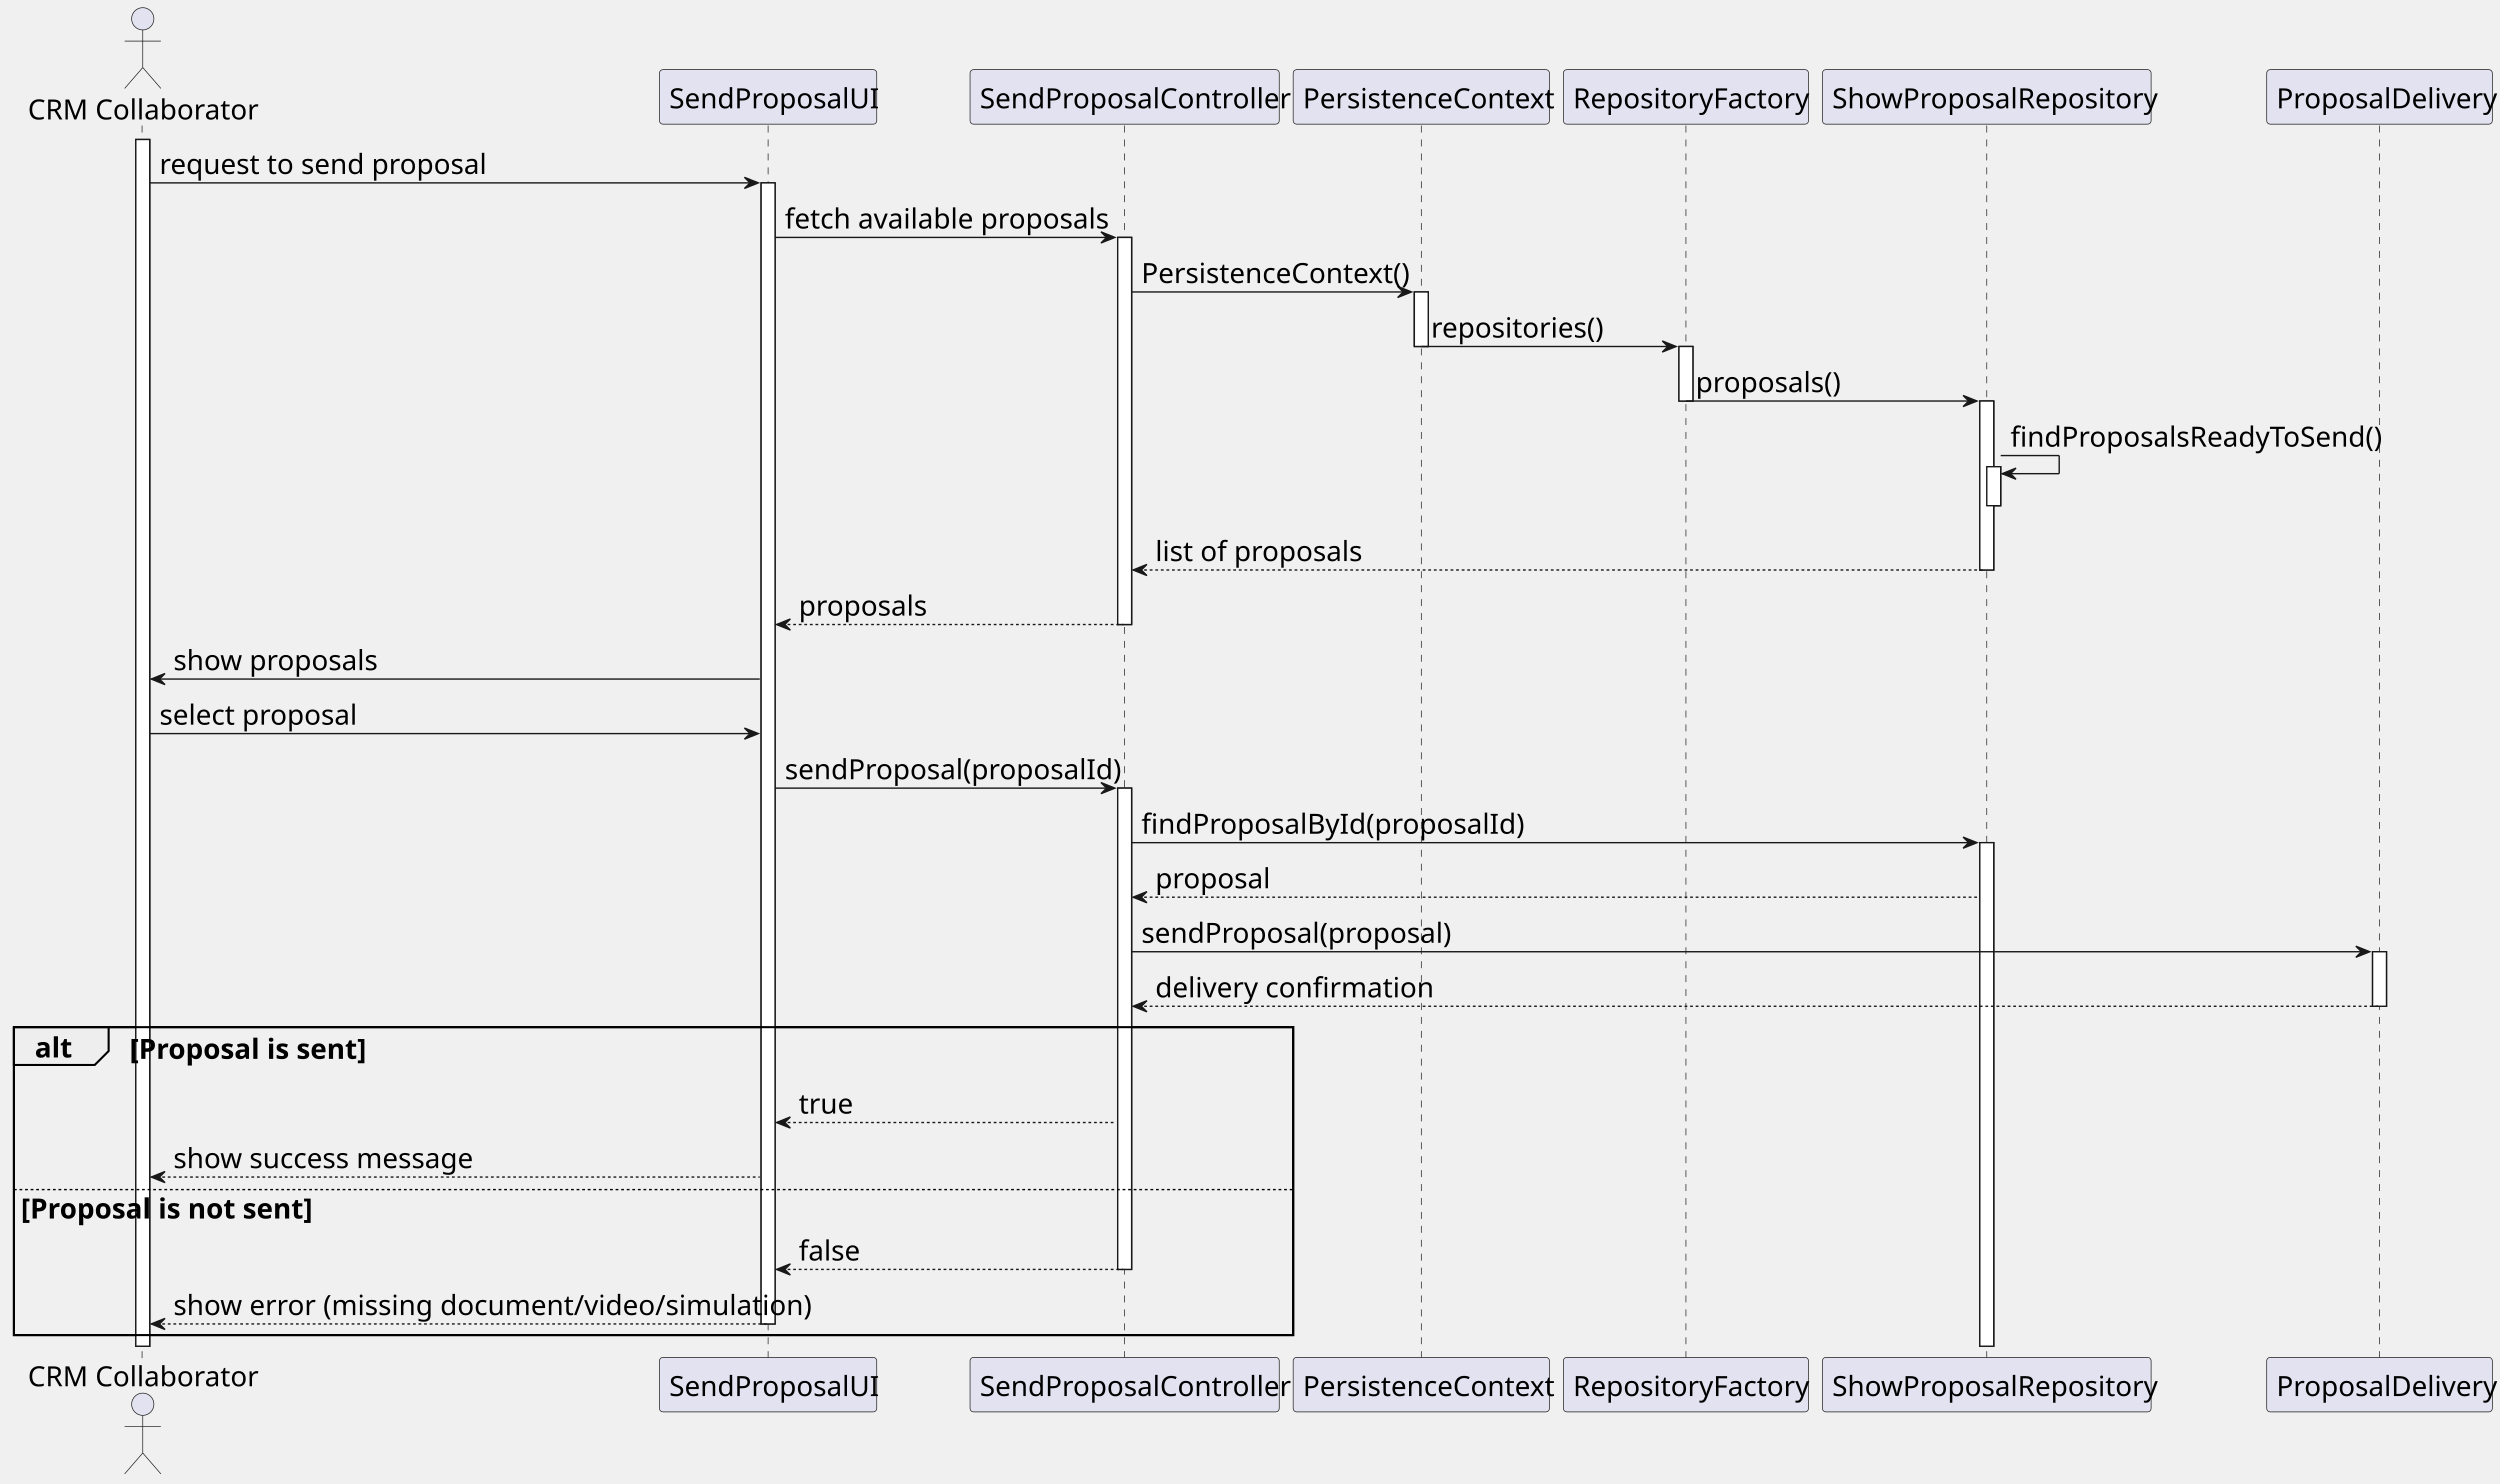
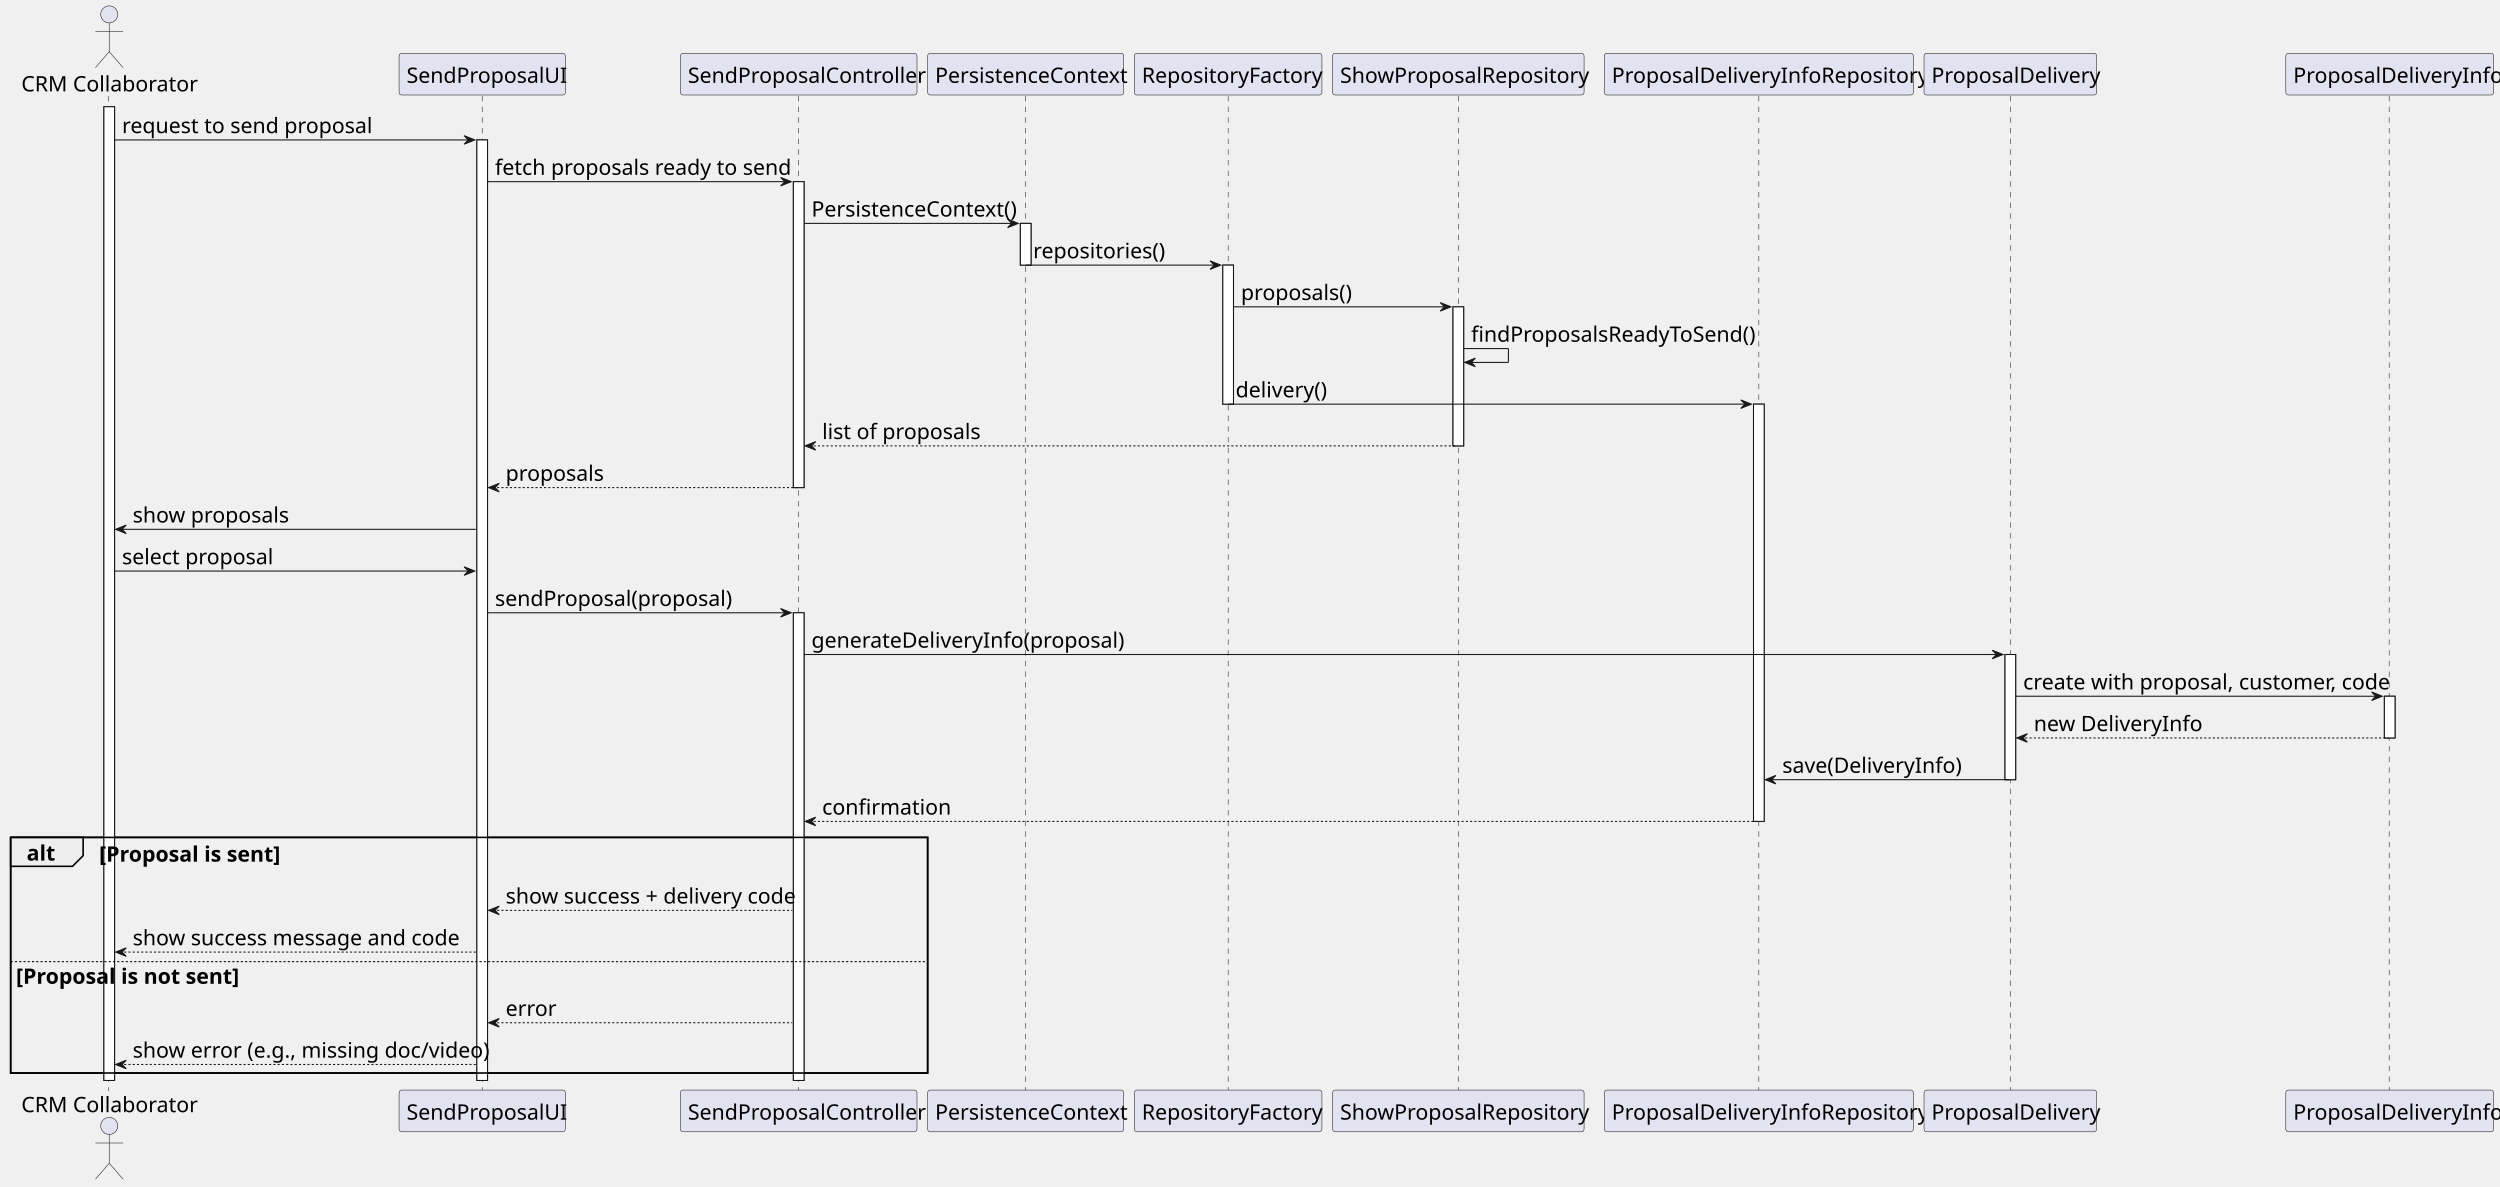
- <svg xmlns="http://www.w3.org/2000/svg" contentStyleType="text/css" height="1065px" preserveAspectRatio="none" style="width:1795px;height:1065px;background:#FFFFFF;" version="1.1" viewBox="0 0 1795 1065" width="1795px" zoomAndPan="magnify">
+ <svg xmlns="http://www.w3.org/2000/svg" contentStyleType="text/css" height="1113px" preserveAspectRatio="none" style="width:2346px;height:1113px;background:#FFFFFF;" version="1.1" viewBox="0 0 2346 1113" width="2346px" zoomAndPan="magnify">
  <defs />
  <g>
-     <rect fill="#FFFFFF" height="866.438" style="stroke:#181818;stroke-width:1.0;" width="10" x="97.5" y="100.156" />
-     <rect fill="#FFFFFF" height="819.281" style="stroke:#181818;stroke-width:1.0;" width="10" x="546.5" y="131.312" />
-     <rect fill="#FFFFFF" height="277.938" style="stroke:#181818;stroke-width:1.0;" width="10" x="802.5" y="170.469" />
-     <rect fill="#FFFFFF" height="345.562" style="stroke:#181818;stroke-width:1.0;" width="10" x="802.5" y="565.875" />
-     <rect fill="#FFFFFF" height="39.156" style="stroke:#181818;stroke-width:1.0;" width="10" x="1015.5" y="209.625" />
-     <rect fill="#FFFFFF" height="39.156" style="stroke:#181818;stroke-width:1.0;" width="10" x="1205.5" y="248.781" />
-     <rect fill="#FFFFFF" height="121.312" style="stroke:#181818;stroke-width:1.0;" width="10" x="1421.5" y="287.938" />
-     <rect fill="#FFFFFF" height="28" style="stroke:#181818;stroke-width:1.0;" width="10" x="1426.5" y="335.094" />
-     <rect fill="#FFFFFF" height="361.562" style="stroke:#181818;stroke-width:1.0;" width="10" x="1421.5" y="605.031" />
-     <rect fill="#FFFFFF" height="39.156" style="stroke:#181818;stroke-width:1.0;" width="10" x="1703.5" y="683.344" />
-     <rect fill="none" height="221.094" style="stroke:#000000;stroke-width:1.5;" width="918.5" x="10" y="737.5" />
-     <line style="stroke:#181818;stroke-width:0.5;stroke-dasharray:5.0,5.0;" x1="102" x2="102" y1="90.156" y2="975.594" />
-     <line style="stroke:#181818;stroke-width:0.5;stroke-dasharray:5.0,5.0;" x1="551.5" x2="551.5" y1="90.156" y2="975.594" />
-     <line style="stroke:#181818;stroke-width:0.5;stroke-dasharray:5.0,5.0;" x1="807.5" x2="807.5" y1="90.156" y2="975.594" />
-     <line style="stroke:#181818;stroke-width:0.5;stroke-dasharray:5.0,5.0;" x1="1020.5" x2="1020.5" y1="90.156" y2="975.594" />
-     <line style="stroke:#181818;stroke-width:0.5;stroke-dasharray:5.0,5.0;" x1="1210.5" x2="1210.5" y1="90.156" y2="975.594" />
-     <line style="stroke:#181818;stroke-width:0.5;stroke-dasharray:5.0,5.0;" x1="1426.5" x2="1426.5" y1="90.156" y2="975.594" />
-     <line style="stroke:#181818;stroke-width:0.5;stroke-dasharray:5.0,5.0;" x1="1708.5" x2="1708.5" y1="90.156" y2="975.594" />
+     <rect fill="#FFFFFF" height="913.75" style="stroke:#181818;stroke-width:1.0;" width="10" x="97.5" y="100.156" />
+     <rect fill="#FFFFFF" height="882.594" style="stroke:#181818;stroke-width:1.0;" width="10" x="447.5" y="131.312" />
+     <rect fill="#FFFFFF" height="287.094" style="stroke:#181818;stroke-width:1.0;" width="10" x="744.5" y="170.469" />
+     <rect fill="#FFFFFF" height="438.875" style="stroke:#181818;stroke-width:1.0;" width="10" x="744.5" y="575.031" />
+     <rect fill="#FFFFFF" height="39.156" style="stroke:#181818;stroke-width:1.0;" width="10" x="957.5" y="209.625" />
+     <rect fill="#FFFFFF" height="130.469" style="stroke:#181818;stroke-width:1.0;" width="10" x="1147.5" y="248.781" />
+     <rect fill="#FFFFFF" height="130.469" style="stroke:#181818;stroke-width:1.0;" width="10" x="1363.5" y="287.938" />
+     <rect fill="#FFFFFF" height="391.562" style="stroke:#181818;stroke-width:1.0;" width="10" x="1645.5" y="379.25" />
+     <rect fill="#FFFFFF" height="117.469" style="stroke:#181818;stroke-width:1.0;" width="10" x="1881.5" y="614.188" />
+     <rect fill="#FFFFFF" height="39.156" style="stroke:#181818;stroke-width:1.0;" width="10" x="2237.5" y="653.344" />
+     <rect fill="none" height="221.094" style="stroke:#000000;stroke-width:1.5;" width="860.5" x="10" y="785.812" />
+     <line style="stroke:#181818;stroke-width:0.5;stroke-dasharray:5.0,5.0;" x1="102" x2="102" y1="90.156" y2="1023.906" />
+     <line style="stroke:#181818;stroke-width:0.5;stroke-dasharray:5.0,5.0;" x1="452.5" x2="452.5" y1="90.156" y2="1023.906" />
+     <line style="stroke:#181818;stroke-width:0.5;stroke-dasharray:5.0,5.0;" x1="749.5" x2="749.5" y1="90.156" y2="1023.906" />
+     <line style="stroke:#181818;stroke-width:0.5;stroke-dasharray:5.0,5.0;" x1="962.5" x2="962.5" y1="90.156" y2="1023.906" />
+     <line style="stroke:#181818;stroke-width:0.5;stroke-dasharray:5.0,5.0;" x1="1152.5" x2="1152.5" y1="90.156" y2="1023.906" />
+     <line style="stroke:#181818;stroke-width:0.5;stroke-dasharray:5.0,5.0;" x1="1368.5" x2="1368.5" y1="90.156" y2="1023.906" />
+     <line style="stroke:#181818;stroke-width:0.5;stroke-dasharray:5.0,5.0;" x1="1650.5" x2="1650.5" y1="90.156" y2="1023.906" />
+     <line style="stroke:#181818;stroke-width:0.5;stroke-dasharray:5.0,5.0;" x1="1886.5" x2="1886.5" y1="90.156" y2="1023.906" />
+     <line style="stroke:#181818;stroke-width:0.5;stroke-dasharray:5.0,5.0;" x1="2242" x2="2242" y1="90.156" y2="1023.906" />
    <text fill="#000000" font-family="sans-serif" font-size="20" lengthAdjust="spacing" textLength="159" x="20" y="85.762">CRM Collaborator</text>
    <ellipse cx="102.5" cy="13.5" fill="#E2E2F0" rx="8" ry="8" style="stroke:#181818;stroke-width:0.5;" />
    <path d="M102.5,21.5 L102.5,48.5 M89.5,29.5 L115.5,29.5 M102.5,48.5 L89.5,63.5 M102.5,48.5 L115.5,63.5 " fill="none" style="stroke:#181818;stroke-width:0.5;" />
-     <text fill="#000000" font-family="sans-serif" font-size="20" lengthAdjust="spacing" textLength="159" x="20" y="995.356">CRM Collaborator</text>
-     <ellipse cx="102.5" cy="1008.25" fill="#E2E2F0" rx="8" ry="8" style="stroke:#181818;stroke-width:0.5;" />
-     <path d="M102.5,1016.25 L102.5,1043.25 M89.5,1024.25 L115.5,1024.25 M102.5,1043.25 L89.5,1058.25 M102.5,1043.25 L115.5,1058.25 " fill="none" style="stroke:#181818;stroke-width:0.5;" />
-     <rect fill="#E2E2F0" height="39.156" rx="2.5" ry="2.5" style="stroke:#181818;stroke-width:0.5;" width="156" x="473.5" y="50" />
-     <text fill="#000000" font-family="sans-serif" font-size="20" lengthAdjust="spacing" textLength="142" x="480.5" y="77.762">SendProposalUI</text>
-     <rect fill="#E2E2F0" height="39.156" rx="2.5" ry="2.5" style="stroke:#181818;stroke-width:0.5;" width="156" x="473.5" y="974.594" />
-     <text fill="#000000" font-family="sans-serif" font-size="20" lengthAdjust="spacing" textLength="142" x="480.5" y="1002.356">SendProposalUI</text>
-     <rect fill="#E2E2F0" height="39.156" rx="2.5" ry="2.5" style="stroke:#181818;stroke-width:0.5;" width="222" x="696.5" y="50" />
-     <text fill="#000000" font-family="sans-serif" font-size="20" lengthAdjust="spacing" textLength="208" x="703.5" y="77.762">SendProposalController</text>
-     <rect fill="#E2E2F0" height="39.156" rx="2.5" ry="2.5" style="stroke:#181818;stroke-width:0.5;" width="222" x="696.5" y="974.594" />
-     <text fill="#000000" font-family="sans-serif" font-size="20" lengthAdjust="spacing" textLength="208" x="703.5" y="1002.356">SendProposalController</text>
-     <rect fill="#E2E2F0" height="39.156" rx="2.5" ry="2.5" style="stroke:#181818;stroke-width:0.5;" width="184" x="928.5" y="50" />
-     <text fill="#000000" font-family="sans-serif" font-size="20" lengthAdjust="spacing" textLength="170" x="935.5" y="77.762">PersistenceContext</text>
-     <rect fill="#E2E2F0" height="39.156" rx="2.5" ry="2.5" style="stroke:#181818;stroke-width:0.5;" width="184" x="928.5" y="974.594" />
-     <text fill="#000000" font-family="sans-serif" font-size="20" lengthAdjust="spacing" textLength="170" x="935.5" y="1002.356">PersistenceContext</text>
-     <rect fill="#E2E2F0" height="39.156" rx="2.5" ry="2.5" style="stroke:#181818;stroke-width:0.5;" width="176" x="1122.5" y="50" />
-     <text fill="#000000" font-family="sans-serif" font-size="20" lengthAdjust="spacing" textLength="162" x="1129.5" y="77.762">RepositoryFactory</text>
-     <rect fill="#E2E2F0" height="39.156" rx="2.5" ry="2.5" style="stroke:#181818;stroke-width:0.5;" width="176" x="1122.5" y="974.594" />
-     <text fill="#000000" font-family="sans-serif" font-size="20" lengthAdjust="spacing" textLength="162" x="1129.5" y="1002.356">RepositoryFactory</text>
-     <rect fill="#E2E2F0" height="39.156" rx="2.5" ry="2.5" style="stroke:#181818;stroke-width:0.5;" width="236" x="1308.5" y="50" />
-     <text fill="#000000" font-family="sans-serif" font-size="20" lengthAdjust="spacing" textLength="222" x="1315.5" y="77.762">ShowProposalRepository</text>
-     <rect fill="#E2E2F0" height="39.156" rx="2.5" ry="2.5" style="stroke:#181818;stroke-width:0.5;" width="236" x="1308.5" y="974.594" />
-     <text fill="#000000" font-family="sans-serif" font-size="20" lengthAdjust="spacing" textLength="222" x="1315.5" y="1002.356">ShowProposalRepository</text>
-     <rect fill="#E2E2F0" height="39.156" rx="2.5" ry="2.5" style="stroke:#181818;stroke-width:0.5;" width="162" x="1627.5" y="50" />
-     <text fill="#000000" font-family="sans-serif" font-size="20" lengthAdjust="spacing" textLength="148" x="1634.5" y="77.762">ProposalDelivery</text>
-     <rect fill="#E2E2F0" height="39.156" rx="2.5" ry="2.5" style="stroke:#181818;stroke-width:0.5;" width="162" x="1627.5" y="974.594" />
-     <text fill="#000000" font-family="sans-serif" font-size="20" lengthAdjust="spacing" textLength="148" x="1634.5" y="1002.356">ProposalDelivery</text>
-     <rect fill="#FFFFFF" height="866.438" style="stroke:#181818;stroke-width:1.0;" width="10" x="97.5" y="100.156" />
-     <rect fill="#FFFFFF" height="819.281" style="stroke:#181818;stroke-width:1.0;" width="10" x="546.5" y="131.312" />
-     <rect fill="#FFFFFF" height="277.938" style="stroke:#181818;stroke-width:1.0;" width="10" x="802.5" y="170.469" />
-     <rect fill="#FFFFFF" height="345.562" style="stroke:#181818;stroke-width:1.0;" width="10" x="802.5" y="565.875" />
-     <rect fill="#FFFFFF" height="39.156" style="stroke:#181818;stroke-width:1.0;" width="10" x="1015.5" y="209.625" />
-     <rect fill="#FFFFFF" height="39.156" style="stroke:#181818;stroke-width:1.0;" width="10" x="1205.5" y="248.781" />
-     <rect fill="#FFFFFF" height="121.312" style="stroke:#181818;stroke-width:1.0;" width="10" x="1421.5" y="287.938" />
-     <rect fill="#FFFFFF" height="28" style="stroke:#181818;stroke-width:1.0;" width="10" x="1426.5" y="335.094" />
-     <rect fill="#FFFFFF" height="361.562" style="stroke:#181818;stroke-width:1.0;" width="10" x="1421.5" y="605.031" />
-     <rect fill="#FFFFFF" height="39.156" style="stroke:#181818;stroke-width:1.0;" width="10" x="1703.5" y="683.344" />
-     <polygon fill="#181818" points="534.5,127.312,544.5,131.312,534.5,135.312,538.5,131.312" style="stroke:#181818;stroke-width:1.0;" />
-     <line style="stroke:#181818;stroke-width:1.0;" x1="107.5" x2="540.5" y1="131.312" y2="131.312" />
+     <text fill="#000000" font-family="sans-serif" font-size="20" lengthAdjust="spacing" textLength="159" x="20" y="1043.668">CRM Collaborator</text>
+     <ellipse cx="102.5" cy="1056.562" fill="#E2E2F0" rx="8" ry="8" style="stroke:#181818;stroke-width:0.5;" />
+     <path d="M102.5,1064.562 L102.5,1091.562 M89.5,1072.562 L115.5,1072.562 M102.5,1091.562 L89.5,1106.562 M102.5,1091.562 L115.5,1106.562 " fill="none" style="stroke:#181818;stroke-width:0.5;" />
+     <rect fill="#E2E2F0" height="39.156" rx="2.5" ry="2.5" style="stroke:#181818;stroke-width:0.5;" width="156" x="374.5" y="50" />
+     <text fill="#000000" font-family="sans-serif" font-size="20" lengthAdjust="spacing" textLength="142" x="381.5" y="77.762">SendProposalUI</text>
+     <rect fill="#E2E2F0" height="39.156" rx="2.5" ry="2.5" style="stroke:#181818;stroke-width:0.5;" width="156" x="374.5" y="1022.906" />
+     <text fill="#000000" font-family="sans-serif" font-size="20" lengthAdjust="spacing" textLength="142" x="381.5" y="1050.668">SendProposalUI</text>
+     <rect fill="#E2E2F0" height="39.156" rx="2.5" ry="2.5" style="stroke:#181818;stroke-width:0.5;" width="222" x="638.5" y="50" />
+     <text fill="#000000" font-family="sans-serif" font-size="20" lengthAdjust="spacing" textLength="208" x="645.5" y="77.762">SendProposalController</text>
+     <rect fill="#E2E2F0" height="39.156" rx="2.5" ry="2.5" style="stroke:#181818;stroke-width:0.5;" width="222" x="638.5" y="1022.906" />
+     <text fill="#000000" font-family="sans-serif" font-size="20" lengthAdjust="spacing" textLength="208" x="645.5" y="1050.668">SendProposalController</text>
+     <rect fill="#E2E2F0" height="39.156" rx="2.5" ry="2.5" style="stroke:#181818;stroke-width:0.5;" width="184" x="870.5" y="50" />
+     <text fill="#000000" font-family="sans-serif" font-size="20" lengthAdjust="spacing" textLength="170" x="877.5" y="77.762">PersistenceContext</text>
+     <rect fill="#E2E2F0" height="39.156" rx="2.5" ry="2.5" style="stroke:#181818;stroke-width:0.5;" width="184" x="870.5" y="1022.906" />
+     <text fill="#000000" font-family="sans-serif" font-size="20" lengthAdjust="spacing" textLength="170" x="877.5" y="1050.668">PersistenceContext</text>
+     <rect fill="#E2E2F0" height="39.156" rx="2.5" ry="2.5" style="stroke:#181818;stroke-width:0.5;" width="176" x="1064.5" y="50" />
+     <text fill="#000000" font-family="sans-serif" font-size="20" lengthAdjust="spacing" textLength="162" x="1071.5" y="77.762">RepositoryFactory</text>
+     <rect fill="#E2E2F0" height="39.156" rx="2.5" ry="2.5" style="stroke:#181818;stroke-width:0.5;" width="176" x="1064.5" y="1022.906" />
+     <text fill="#000000" font-family="sans-serif" font-size="20" lengthAdjust="spacing" textLength="162" x="1071.5" y="1050.668">RepositoryFactory</text>
+     <rect fill="#E2E2F0" height="39.156" rx="2.5" ry="2.5" style="stroke:#181818;stroke-width:0.5;" width="236" x="1250.5" y="50" />
+     <text fill="#000000" font-family="sans-serif" font-size="20" lengthAdjust="spacing" textLength="222" x="1257.5" y="77.762">ShowProposalRepository</text>
+     <rect fill="#E2E2F0" height="39.156" rx="2.5" ry="2.5" style="stroke:#181818;stroke-width:0.5;" width="236" x="1250.5" y="1022.906" />
+     <text fill="#000000" font-family="sans-serif" font-size="20" lengthAdjust="spacing" textLength="222" x="1257.5" y="1050.668">ShowProposalRepository</text>
+     <rect fill="#E2E2F0" height="39.156" rx="2.5" ry="2.5" style="stroke:#181818;stroke-width:0.5;" width="290" x="1505.5" y="50" />
+     <text fill="#000000" font-family="sans-serif" font-size="20" lengthAdjust="spacing" textLength="276" x="1512.5" y="77.762">ProposalDeliveryInfoRepository</text>
+     <rect fill="#E2E2F0" height="39.156" rx="2.5" ry="2.5" style="stroke:#181818;stroke-width:0.5;" width="290" x="1505.5" y="1022.906" />
+     <text fill="#000000" font-family="sans-serif" font-size="20" lengthAdjust="spacing" textLength="276" x="1512.5" y="1050.668">ProposalDeliveryInfoRepository</text>
+     <rect fill="#E2E2F0" height="39.156" rx="2.5" ry="2.5" style="stroke:#181818;stroke-width:0.5;" width="162" x="1805.5" y="50" />
+     <text fill="#000000" font-family="sans-serif" font-size="20" lengthAdjust="spacing" textLength="148" x="1812.5" y="77.762">ProposalDelivery</text>
+     <rect fill="#E2E2F0" height="39.156" rx="2.5" ry="2.5" style="stroke:#181818;stroke-width:0.5;" width="162" x="1805.5" y="1022.906" />
+     <text fill="#000000" font-family="sans-serif" font-size="20" lengthAdjust="spacing" textLength="148" x="1812.5" y="1050.668">ProposalDelivery</text>
+     <rect fill="#E2E2F0" height="39.156" rx="2.5" ry="2.5" style="stroke:#181818;stroke-width:0.5;" width="195" x="2145" y="50" />
+     <text fill="#000000" font-family="sans-serif" font-size="20" lengthAdjust="spacing" textLength="181" x="2152" y="77.762">ProposalDeliveryInfo</text>
+     <rect fill="#E2E2F0" height="39.156" rx="2.5" ry="2.5" style="stroke:#181818;stroke-width:0.5;" width="195" x="2145" y="1022.906" />
+     <text fill="#000000" font-family="sans-serif" font-size="20" lengthAdjust="spacing" textLength="181" x="2152" y="1050.668">ProposalDeliveryInfo</text>
+     <rect fill="#FFFFFF" height="913.75" style="stroke:#181818;stroke-width:1.0;" width="10" x="97.5" y="100.156" />
+     <rect fill="#FFFFFF" height="882.594" style="stroke:#181818;stroke-width:1.0;" width="10" x="447.5" y="131.312" />
+     <rect fill="#FFFFFF" height="287.094" style="stroke:#181818;stroke-width:1.0;" width="10" x="744.5" y="170.469" />
+     <rect fill="#FFFFFF" height="438.875" style="stroke:#181818;stroke-width:1.0;" width="10" x="744.5" y="575.031" />
+     <rect fill="#FFFFFF" height="39.156" style="stroke:#181818;stroke-width:1.0;" width="10" x="957.5" y="209.625" />
+     <rect fill="#FFFFFF" height="130.469" style="stroke:#181818;stroke-width:1.0;" width="10" x="1147.5" y="248.781" />
+     <rect fill="#FFFFFF" height="130.469" style="stroke:#181818;stroke-width:1.0;" width="10" x="1363.5" y="287.938" />
+     <rect fill="#FFFFFF" height="391.562" style="stroke:#181818;stroke-width:1.0;" width="10" x="1645.5" y="379.25" />
+     <rect fill="#FFFFFF" height="117.469" style="stroke:#181818;stroke-width:1.0;" width="10" x="1881.5" y="614.188" />
+     <rect fill="#FFFFFF" height="39.156" style="stroke:#181818;stroke-width:1.0;" width="10" x="2237.5" y="653.344" />
+     <polygon fill="#181818" points="435.5,127.312,445.5,131.312,435.5,135.312,439.5,131.312" style="stroke:#181818;stroke-width:1.0;" />
+     <line style="stroke:#181818;stroke-width:1.0;" x1="107.5" x2="441.5" y1="131.312" y2="131.312" />
    <text fill="#000000" font-family="sans-serif" font-size="20" lengthAdjust="spacing" textLength="219" x="114.5" y="124.918">request to send proposal</text>
-     <polygon fill="#181818" points="790.5,166.469,800.5,170.469,790.5,174.469,794.5,170.469" style="stroke:#181818;stroke-width:1.0;" />
-     <line style="stroke:#181818;stroke-width:1.0;" x1="556.5" x2="796.5" y1="170.469" y2="170.469" />
-     <text fill="#000000" font-family="sans-serif" font-size="20" lengthAdjust="spacing" textLength="217" x="563.5" y="164.074">fetch available proposals</text>
-     <polygon fill="#181818" points="1003.5,205.625,1013.5,209.625,1003.5,213.625,1007.5,209.625" style="stroke:#181818;stroke-width:1.0;" />
-     <line style="stroke:#181818;stroke-width:1.0;" x1="812.5" x2="1009.5" y1="209.625" y2="209.625" />
-     <text fill="#000000" font-family="sans-serif" font-size="20" lengthAdjust="spacing" textLength="184" x="819.5" y="203.231">PersistenceContext()</text>
-     <polygon fill="#181818" points="1193.5,244.781,1203.5,248.781,1193.5,252.781,1197.5,248.781" style="stroke:#181818;stroke-width:1.0;" />
-     <line style="stroke:#181818;stroke-width:1.0;" x1="1020.5" x2="1199.5" y1="248.781" y2="248.781" />
-     <text fill="#000000" font-family="sans-serif" font-size="20" lengthAdjust="spacing" textLength="117" x="1027.5" y="242.387">repositories()</text>
-     <polygon fill="#181818" points="1409.5,283.938,1419.5,287.938,1409.5,291.938,1413.5,287.938" style="stroke:#181818;stroke-width:1.0;" />
-     <line style="stroke:#181818;stroke-width:1.0;" x1="1210.5" x2="1415.5" y1="287.938" y2="287.938" />
-     <text fill="#000000" font-family="sans-serif" font-size="20" lengthAdjust="spacing" textLength="100" x="1217.5" y="281.543">proposals()</text>
-     <line style="stroke:#181818;stroke-width:1.0;" x1="1436.5" x2="1478.5" y1="327.094" y2="327.094" />
-     <line style="stroke:#181818;stroke-width:1.0;" x1="1478.5" x2="1478.5" y1="327.094" y2="340.094" />
-     <line style="stroke:#181818;stroke-width:1.0;" x1="1437.5" x2="1478.5" y1="340.094" y2="340.094" />
-     <polygon fill="#181818" points="1447.5,336.094,1437.5,340.094,1447.5,344.094,1443.5,340.094" style="stroke:#181818;stroke-width:1.0;" />
-     <text fill="#000000" font-family="sans-serif" font-size="20" lengthAdjust="spacing" textLength="258" x="1443.5" y="320.699">findProposalsReadyToSend()</text>
-     <polygon fill="#181818" points="823.5,405.25,813.5,409.25,823.5,413.25,819.5,409.25" style="stroke:#181818;stroke-width:1.0;" />
-     <line style="stroke:#181818;stroke-width:1.0;stroke-dasharray:2.0,2.0;" x1="817.5" x2="1425.5" y1="409.25" y2="409.25" />
-     <text fill="#000000" font-family="sans-serif" font-size="20" lengthAdjust="spacing" textLength="139" x="829.5" y="402.856">list of proposals</text>
-     <polygon fill="#181818" points="567.5,444.406,557.5,448.406,567.5,452.406,563.5,448.406" style="stroke:#181818;stroke-width:1.0;" />
-     <line style="stroke:#181818;stroke-width:1.0;stroke-dasharray:2.0,2.0;" x1="561.5" x2="806.5" y1="448.406" y2="448.406" />
-     <text fill="#000000" font-family="sans-serif" font-size="20" lengthAdjust="spacing" textLength="86" x="573.5" y="442.012">proposals</text>
-     <polygon fill="#181818" points="118.5,483.562,108.5,487.562,118.5,491.562,114.5,487.562" style="stroke:#181818;stroke-width:1.0;" />
-     <line style="stroke:#181818;stroke-width:1.0;" x1="112.5" x2="545.5" y1="487.562" y2="487.562" />
-     <text fill="#000000" font-family="sans-serif" font-size="20" lengthAdjust="spacing" textLength="138" x="124.5" y="481.168">show proposals</text>
-     <polygon fill="#181818" points="534.5,522.719,544.5,526.719,534.5,530.719,538.5,526.719" style="stroke:#181818;stroke-width:1.0;" />
-     <line style="stroke:#181818;stroke-width:1.0;" x1="107.5" x2="540.5" y1="526.719" y2="526.719" />
-     <text fill="#000000" font-family="sans-serif" font-size="20" lengthAdjust="spacing" textLength="134" x="114.5" y="520.324">select proposal</text>
-     <polygon fill="#181818" points="790.5,561.875,800.5,565.875,790.5,569.875,794.5,565.875" style="stroke:#181818;stroke-width:1.0;" />
-     <line style="stroke:#181818;stroke-width:1.0;" x1="556.5" x2="796.5" y1="565.875" y2="565.875" />
-     <text fill="#000000" font-family="sans-serif" font-size="20" lengthAdjust="spacing" textLength="227" x="563.5" y="559.481">sendProposal(proposalId)</text>
-     <polygon fill="#181818" points="1409.5,601.031,1419.5,605.031,1409.5,609.031,1413.5,605.031" style="stroke:#181818;stroke-width:1.0;" />
-     <line style="stroke:#181818;stroke-width:1.0;" x1="812.5" x2="1415.5" y1="605.031" y2="605.031" />
-     <text fill="#000000" font-family="sans-serif" font-size="20" lengthAdjust="spacing" textLength="256" x="819.5" y="598.637">findProposalById(proposalId)</text>
-     <polygon fill="#181818" points="823.5,640.188,813.5,644.188,823.5,648.188,819.5,644.188" style="stroke:#181818;stroke-width:1.0;" />
-     <line style="stroke:#181818;stroke-width:1.0;stroke-dasharray:2.0,2.0;" x1="817.5" x2="1420.5" y1="644.188" y2="644.188" />
-     <text fill="#000000" font-family="sans-serif" font-size="20" lengthAdjust="spacing" textLength="76" x="829.5" y="637.793">proposal</text>
-     <polygon fill="#181818" points="1691.5,679.344,1701.5,683.344,1691.5,687.344,1695.5,683.344" style="stroke:#181818;stroke-width:1.0;" />
-     <line style="stroke:#181818;stroke-width:1.0;" x1="812.5" x2="1697.5" y1="683.344" y2="683.344" />
-     <text fill="#000000" font-family="sans-serif" font-size="20" lengthAdjust="spacing" textLength="210" x="819.5" y="676.949">sendProposal(proposal)</text>
-     <polygon fill="#181818" points="823.5,718.5,813.5,722.5,823.5,726.5,819.5,722.5" style="stroke:#181818;stroke-width:1.0;" />
-     <line style="stroke:#181818;stroke-width:1.0;stroke-dasharray:2.0,2.0;" x1="817.5" x2="1707.5" y1="722.5" y2="722.5" />
-     <text fill="#000000" font-family="sans-serif" font-size="20" lengthAdjust="spacing" textLength="179" x="829.5" y="716.106">delivery confirmation</text>
-     <path d="M10,737.5 L78,737.5 L78,754.656 L68,764.656 L10,764.656 L10,737.5 " fill="#EEEEEE" style="stroke:#000000;stroke-width:1.5;" />
-     <rect fill="none" height="221.094" style="stroke:#000000;stroke-width:1.5;" width="918.5" x="10" y="737.5" />
-     <text fill="#000000" font-family="sans-serif" font-size="20" font-weight="bold" lengthAdjust="spacing" textLength="23" x="25" y="759.262">alt</text>
-     <text fill="#000000" font-family="sans-serif" font-size="20" font-weight="bold" lengthAdjust="spacing" textLength="167" x="93" y="760.262">[Proposal is sent]</text>
-     <polygon fill="#181818" points="567.5,801.969,557.5,805.969,567.5,809.969,563.5,805.969" style="stroke:#181818;stroke-width:1.0;" />
-     <line style="stroke:#181818;stroke-width:1.0;stroke-dasharray:2.0,2.0;" x1="561.5" x2="801.5" y1="805.969" y2="805.969" />
-     <text fill="#000000" font-family="sans-serif" font-size="20" lengthAdjust="spacing" textLength="34" x="573.5" y="799.574">true</text>
-     <polygon fill="#181818" points="118.5,841.125,108.5,845.125,118.5,849.125,114.5,845.125" style="stroke:#181818;stroke-width:1.0;" />
-     <line style="stroke:#181818;stroke-width:1.0;stroke-dasharray:2.0,2.0;" x1="112.5" x2="545.5" y1="845.125" y2="845.125" />
-     <text fill="#000000" font-family="sans-serif" font-size="20" lengthAdjust="spacing" textLength="209" x="124.5" y="838.731">show success message</text>
-     <line style="stroke:#000000;stroke-width:1.0;stroke-dasharray:2.0,2.0;" x1="10" x2="928.5" y1="854.125" y2="854.125" />
-     <text fill="#000000" font-family="sans-serif" font-size="20" font-weight="bold" lengthAdjust="spacing" textLength="204" x="15" y="874.887">[Proposal is not sent]</text>
-     <polygon fill="#181818" points="567.5,907.438,557.5,911.438,567.5,915.438,563.5,911.438" style="stroke:#181818;stroke-width:1.0;" />
-     <line style="stroke:#181818;stroke-width:1.0;stroke-dasharray:2.0,2.0;" x1="561.5" x2="806.5" y1="911.438" y2="911.438" />
-     <text fill="#000000" font-family="sans-serif" font-size="20" lengthAdjust="spacing" textLength="42" x="573.5" y="905.043">false</text>
-     <polygon fill="#181818" points="118.5,946.594,108.5,950.594,118.5,954.594,114.5,950.594" style="stroke:#181818;stroke-width:1.0;" />
-     <line style="stroke:#181818;stroke-width:1.0;stroke-dasharray:2.0,2.0;" x1="112.5" x2="550.5" y1="950.594" y2="950.594" />
-     <text fill="#000000" font-family="sans-serif" font-size="20" lengthAdjust="spacing" textLength="415" x="124.5" y="944.199">show error (missing document/video/simulation)</text>
+     <polygon fill="#181818" points="732.5,166.469,742.5,170.469,732.5,174.469,736.5,170.469" style="stroke:#181818;stroke-width:1.0;" />
+     <line style="stroke:#181818;stroke-width:1.0;" x1="457.5" x2="738.5" y1="170.469" y2="170.469" />
+     <text fill="#000000" font-family="sans-serif" font-size="20" lengthAdjust="spacing" textLength="262" x="464.5" y="164.074">fetch proposals ready to send</text>
+     <polygon fill="#181818" points="945.5,205.625,955.5,209.625,945.5,213.625,949.5,209.625" style="stroke:#181818;stroke-width:1.0;" />
+     <line style="stroke:#181818;stroke-width:1.0;" x1="754.5" x2="951.5" y1="209.625" y2="209.625" />
+     <text fill="#000000" font-family="sans-serif" font-size="20" lengthAdjust="spacing" textLength="184" x="761.5" y="203.231">PersistenceContext()</text>
+     <polygon fill="#181818" points="1135.5,244.781,1145.5,248.781,1135.5,252.781,1139.5,248.781" style="stroke:#181818;stroke-width:1.0;" />
+     <line style="stroke:#181818;stroke-width:1.0;" x1="962.5" x2="1141.5" y1="248.781" y2="248.781" />
+     <text fill="#000000" font-family="sans-serif" font-size="20" lengthAdjust="spacing" textLength="117" x="969.5" y="242.387">repositories()</text>
+     <polygon fill="#181818" points="1351.5,283.938,1361.5,287.938,1351.5,291.938,1355.5,287.938" style="stroke:#181818;stroke-width:1.0;" />
+     <line style="stroke:#181818;stroke-width:1.0;" x1="1157.5" x2="1357.5" y1="287.938" y2="287.938" />
+     <text fill="#000000" font-family="sans-serif" font-size="20" lengthAdjust="spacing" textLength="100" x="1164.5" y="281.543">proposals()</text>
+     <line style="stroke:#181818;stroke-width:1.0;" x1="1373.5" x2="1415.5" y1="327.094" y2="327.094" />
+     <line style="stroke:#181818;stroke-width:1.0;" x1="1415.5" x2="1415.5" y1="327.094" y2="340.094" />
+     <line style="stroke:#181818;stroke-width:1.0;" x1="1374.5" x2="1415.5" y1="340.094" y2="340.094" />
+     <polygon fill="#181818" points="1384.5,336.094,1374.5,340.094,1384.5,344.094,1380.5,340.094" style="stroke:#181818;stroke-width:1.0;" />
+     <text fill="#000000" font-family="sans-serif" font-size="20" lengthAdjust="spacing" textLength="258" x="1380.5" y="320.699">findProposalsReadyToSend()</text>
+     <polygon fill="#181818" points="1633.5,375.25,1643.5,379.25,1633.5,383.25,1637.5,379.25" style="stroke:#181818;stroke-width:1.0;" />
+     <line style="stroke:#181818;stroke-width:1.0;" x1="1152.5" x2="1639.5" y1="379.25" y2="379.25" />
+     <text fill="#000000" font-family="sans-serif" font-size="20" lengthAdjust="spacing" textLength="81" x="1159.5" y="372.856">delivery()</text>
+     <polygon fill="#181818" points="765.5,414.406,755.5,418.406,765.5,422.406,761.5,418.406" style="stroke:#181818;stroke-width:1.0;" />
+     <line style="stroke:#181818;stroke-width:1.0;stroke-dasharray:2.0,2.0;" x1="759.5" x2="1367.5" y1="418.406" y2="418.406" />
+     <text fill="#000000" font-family="sans-serif" font-size="20" lengthAdjust="spacing" textLength="139" x="771.5" y="412.012">list of proposals</text>
+     <polygon fill="#181818" points="468.5,453.562,458.5,457.562,468.5,461.562,464.5,457.562" style="stroke:#181818;stroke-width:1.0;" />
+     <line style="stroke:#181818;stroke-width:1.0;stroke-dasharray:2.0,2.0;" x1="462.5" x2="748.5" y1="457.562" y2="457.562" />
+     <text fill="#000000" font-family="sans-serif" font-size="20" lengthAdjust="spacing" textLength="86" x="474.5" y="451.168">proposals</text>
+     <polygon fill="#181818" points="118.5,492.719,108.5,496.719,118.5,500.719,114.5,496.719" style="stroke:#181818;stroke-width:1.0;" />
+     <line style="stroke:#181818;stroke-width:1.0;" x1="112.5" x2="446.5" y1="496.719" y2="496.719" />
+     <text fill="#000000" font-family="sans-serif" font-size="20" lengthAdjust="spacing" textLength="138" x="124.5" y="490.324">show proposals</text>
+     <polygon fill="#181818" points="435.5,531.875,445.5,535.875,435.5,539.875,439.5,535.875" style="stroke:#181818;stroke-width:1.0;" />
+     <line style="stroke:#181818;stroke-width:1.0;" x1="107.5" x2="441.5" y1="535.875" y2="535.875" />
+     <text fill="#000000" font-family="sans-serif" font-size="20" lengthAdjust="spacing" textLength="134" x="114.5" y="529.481">select proposal</text>
+     <polygon fill="#181818" points="732.5,571.031,742.5,575.031,732.5,579.031,736.5,575.031" style="stroke:#181818;stroke-width:1.0;" />
+     <line style="stroke:#181818;stroke-width:1.0;" x1="457.5" x2="738.5" y1="575.031" y2="575.031" />
+     <text fill="#000000" font-family="sans-serif" font-size="20" lengthAdjust="spacing" textLength="210" x="464.5" y="568.637">sendProposal(proposal)</text>
+     <polygon fill="#181818" points="1869.5,610.188,1879.5,614.188,1869.5,618.188,1873.5,614.188" style="stroke:#181818;stroke-width:1.0;" />
+     <line style="stroke:#181818;stroke-width:1.0;" x1="754.5" x2="1875.5" y1="614.188" y2="614.188" />
+     <text fill="#000000" font-family="sans-serif" font-size="20" lengthAdjust="spacing" textLength="271" x="761.5" y="607.793">generateDeliveryInfo(proposal)</text>
+     <polygon fill="#181818" points="2225.5,649.344,2235.5,653.344,2225.5,657.344,2229.5,653.344" style="stroke:#181818;stroke-width:1.0;" />
+     <line style="stroke:#181818;stroke-width:1.0;" x1="1891.5" x2="2231.5" y1="653.344" y2="653.344" />
+     <text fill="#000000" font-family="sans-serif" font-size="20" lengthAdjust="spacing" textLength="327" x="1898.5" y="646.949">create with proposal, customer, code</text>
+     <polygon fill="#181818" points="1902.5,688.5,1892.5,692.5,1902.5,696.5,1898.5,692.5" style="stroke:#181818;stroke-width:1.0;" />
+     <line style="stroke:#181818;stroke-width:1.0;stroke-dasharray:2.0,2.0;" x1="1896.5" x2="2241.5" y1="692.5" y2="692.5" />
+     <text fill="#000000" font-family="sans-serif" font-size="20" lengthAdjust="spacing" textLength="145" x="1908.5" y="686.106">new DeliveryInfo</text>
+     <polygon fill="#181818" points="1666.5,727.656,1656.5,731.656,1666.5,735.656,1662.5,731.656" style="stroke:#181818;stroke-width:1.0;" />
+     <line style="stroke:#181818;stroke-width:1.0;" x1="1660.5" x2="1885.5" y1="731.656" y2="731.656" />
+     <text fill="#000000" font-family="sans-serif" font-size="20" lengthAdjust="spacing" textLength="158" x="1672.5" y="725.262">save(DeliveryInfo)</text>
+     <polygon fill="#181818" points="765.5,766.812,755.5,770.812,765.5,774.812,761.5,770.812" style="stroke:#181818;stroke-width:1.0;" />
+     <line style="stroke:#181818;stroke-width:1.0;stroke-dasharray:2.0,2.0;" x1="759.5" x2="1649.5" y1="770.812" y2="770.812" />
+     <text fill="#000000" font-family="sans-serif" font-size="20" lengthAdjust="spacing" textLength="106" x="771.5" y="764.418">confirmation</text>
+     <path d="M10,785.812 L78,785.812 L78,802.969 L68,812.969 L10,812.969 L10,785.812 " fill="#EEEEEE" style="stroke:#000000;stroke-width:1.5;" />
+     <rect fill="none" height="221.094" style="stroke:#000000;stroke-width:1.5;" width="860.5" x="10" y="785.812" />
+     <text fill="#000000" font-family="sans-serif" font-size="20" font-weight="bold" lengthAdjust="spacing" textLength="23" x="25" y="807.574">alt</text>
+     <text fill="#000000" font-family="sans-serif" font-size="20" font-weight="bold" lengthAdjust="spacing" textLength="167" x="93" y="808.574">[Proposal is sent]</text>
+     <polygon fill="#181818" points="468.5,850.281,458.5,854.281,468.5,858.281,464.5,854.281" style="stroke:#181818;stroke-width:1.0;" />
+     <line style="stroke:#181818;stroke-width:1.0;stroke-dasharray:2.0,2.0;" x1="462.5" x2="743.5" y1="854.281" y2="854.281" />
+     <text fill="#000000" font-family="sans-serif" font-size="20" lengthAdjust="spacing" textLength="263" x="474.5" y="847.887">show success + delivery code</text>
+     <polygon fill="#181818" points="118.5,889.438,108.5,893.438,118.5,897.438,114.5,893.438" style="stroke:#181818;stroke-width:1.0;" />
+     <line style="stroke:#181818;stroke-width:1.0;stroke-dasharray:2.0,2.0;" x1="112.5" x2="446.5" y1="893.438" y2="893.438" />
+     <text fill="#000000" font-family="sans-serif" font-size="20" lengthAdjust="spacing" textLength="296" x="124.5" y="887.043">show success message and code</text>
+     <line style="stroke:#000000;stroke-width:1.0;stroke-dasharray:2.0,2.0;" x1="10" x2="870.5" y1="902.438" y2="902.438" />
+     <text fill="#000000" font-family="sans-serif" font-size="20" font-weight="bold" lengthAdjust="spacing" textLength="204" x="15" y="923.199">[Proposal is not sent]</text>
+     <polygon fill="#181818" points="468.5,955.75,458.5,959.75,468.5,963.75,464.5,959.75" style="stroke:#181818;stroke-width:1.0;" />
+     <line style="stroke:#181818;stroke-width:1.0;stroke-dasharray:2.0,2.0;" x1="462.5" x2="743.5" y1="959.75" y2="959.75" />
+     <text fill="#000000" font-family="sans-serif" font-size="20" lengthAdjust="spacing" textLength="43" x="474.5" y="953.356">error</text>
+     <polygon fill="#181818" points="118.5,994.906,108.5,998.906,118.5,1002.906,114.5,998.906" style="stroke:#181818;stroke-width:1.0;" />
+     <line style="stroke:#181818;stroke-width:1.0;stroke-dasharray:2.0,2.0;" x1="112.5" x2="446.5" y1="998.906" y2="998.906" />
+     <text fill="#000000" font-family="sans-serif" font-size="20" lengthAdjust="spacing" textLength="316" x="124.5" y="992.512">show error (e.g., missing doc/video)</text>
  </g>
</svg>
